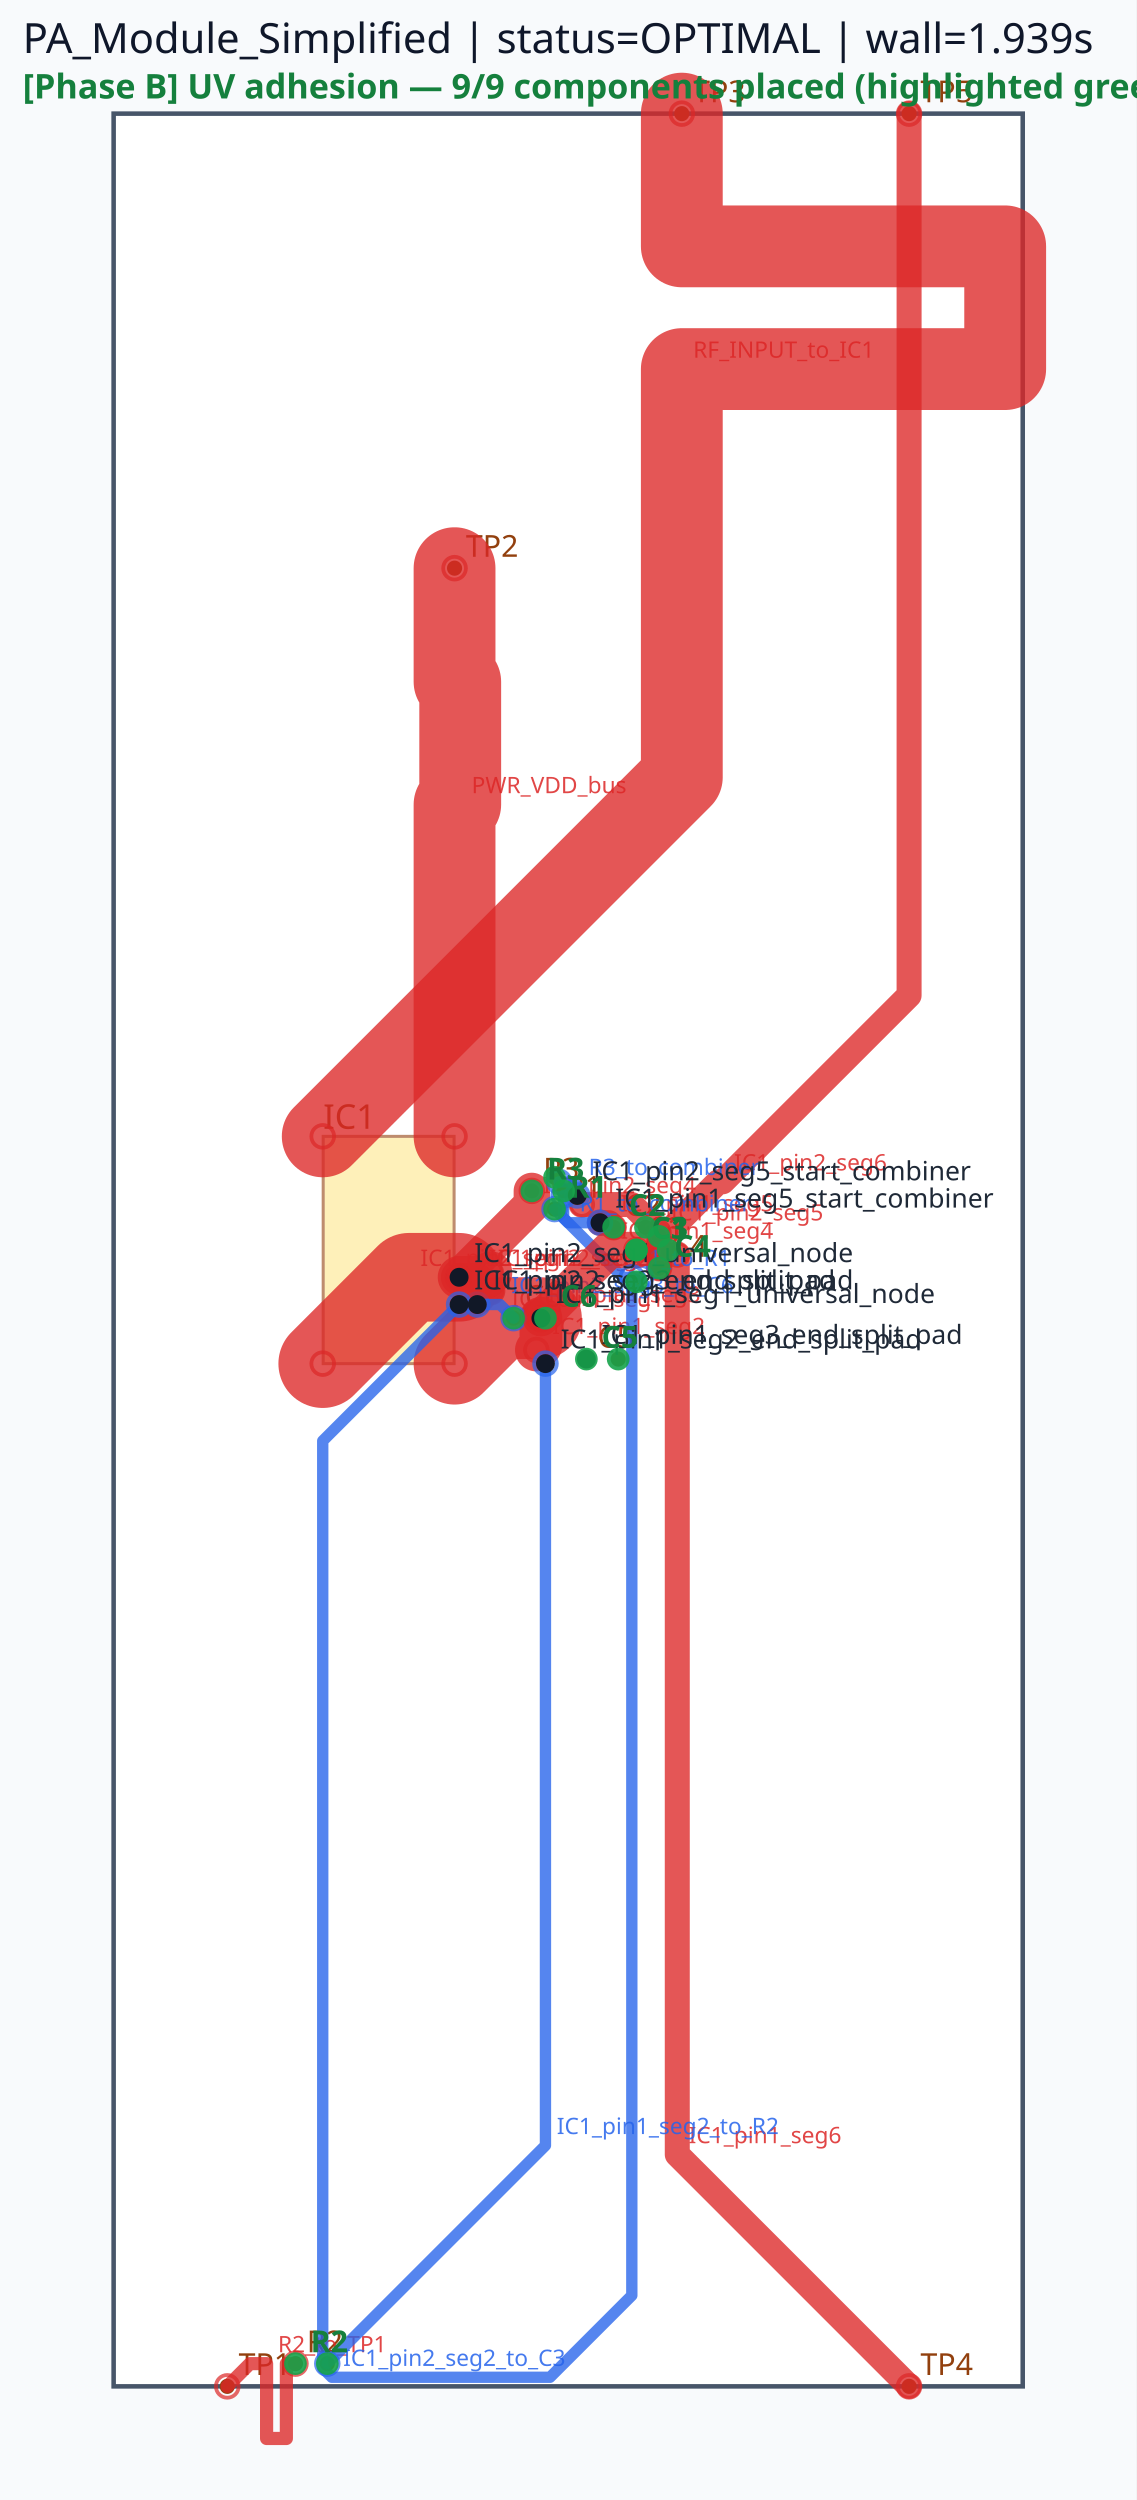
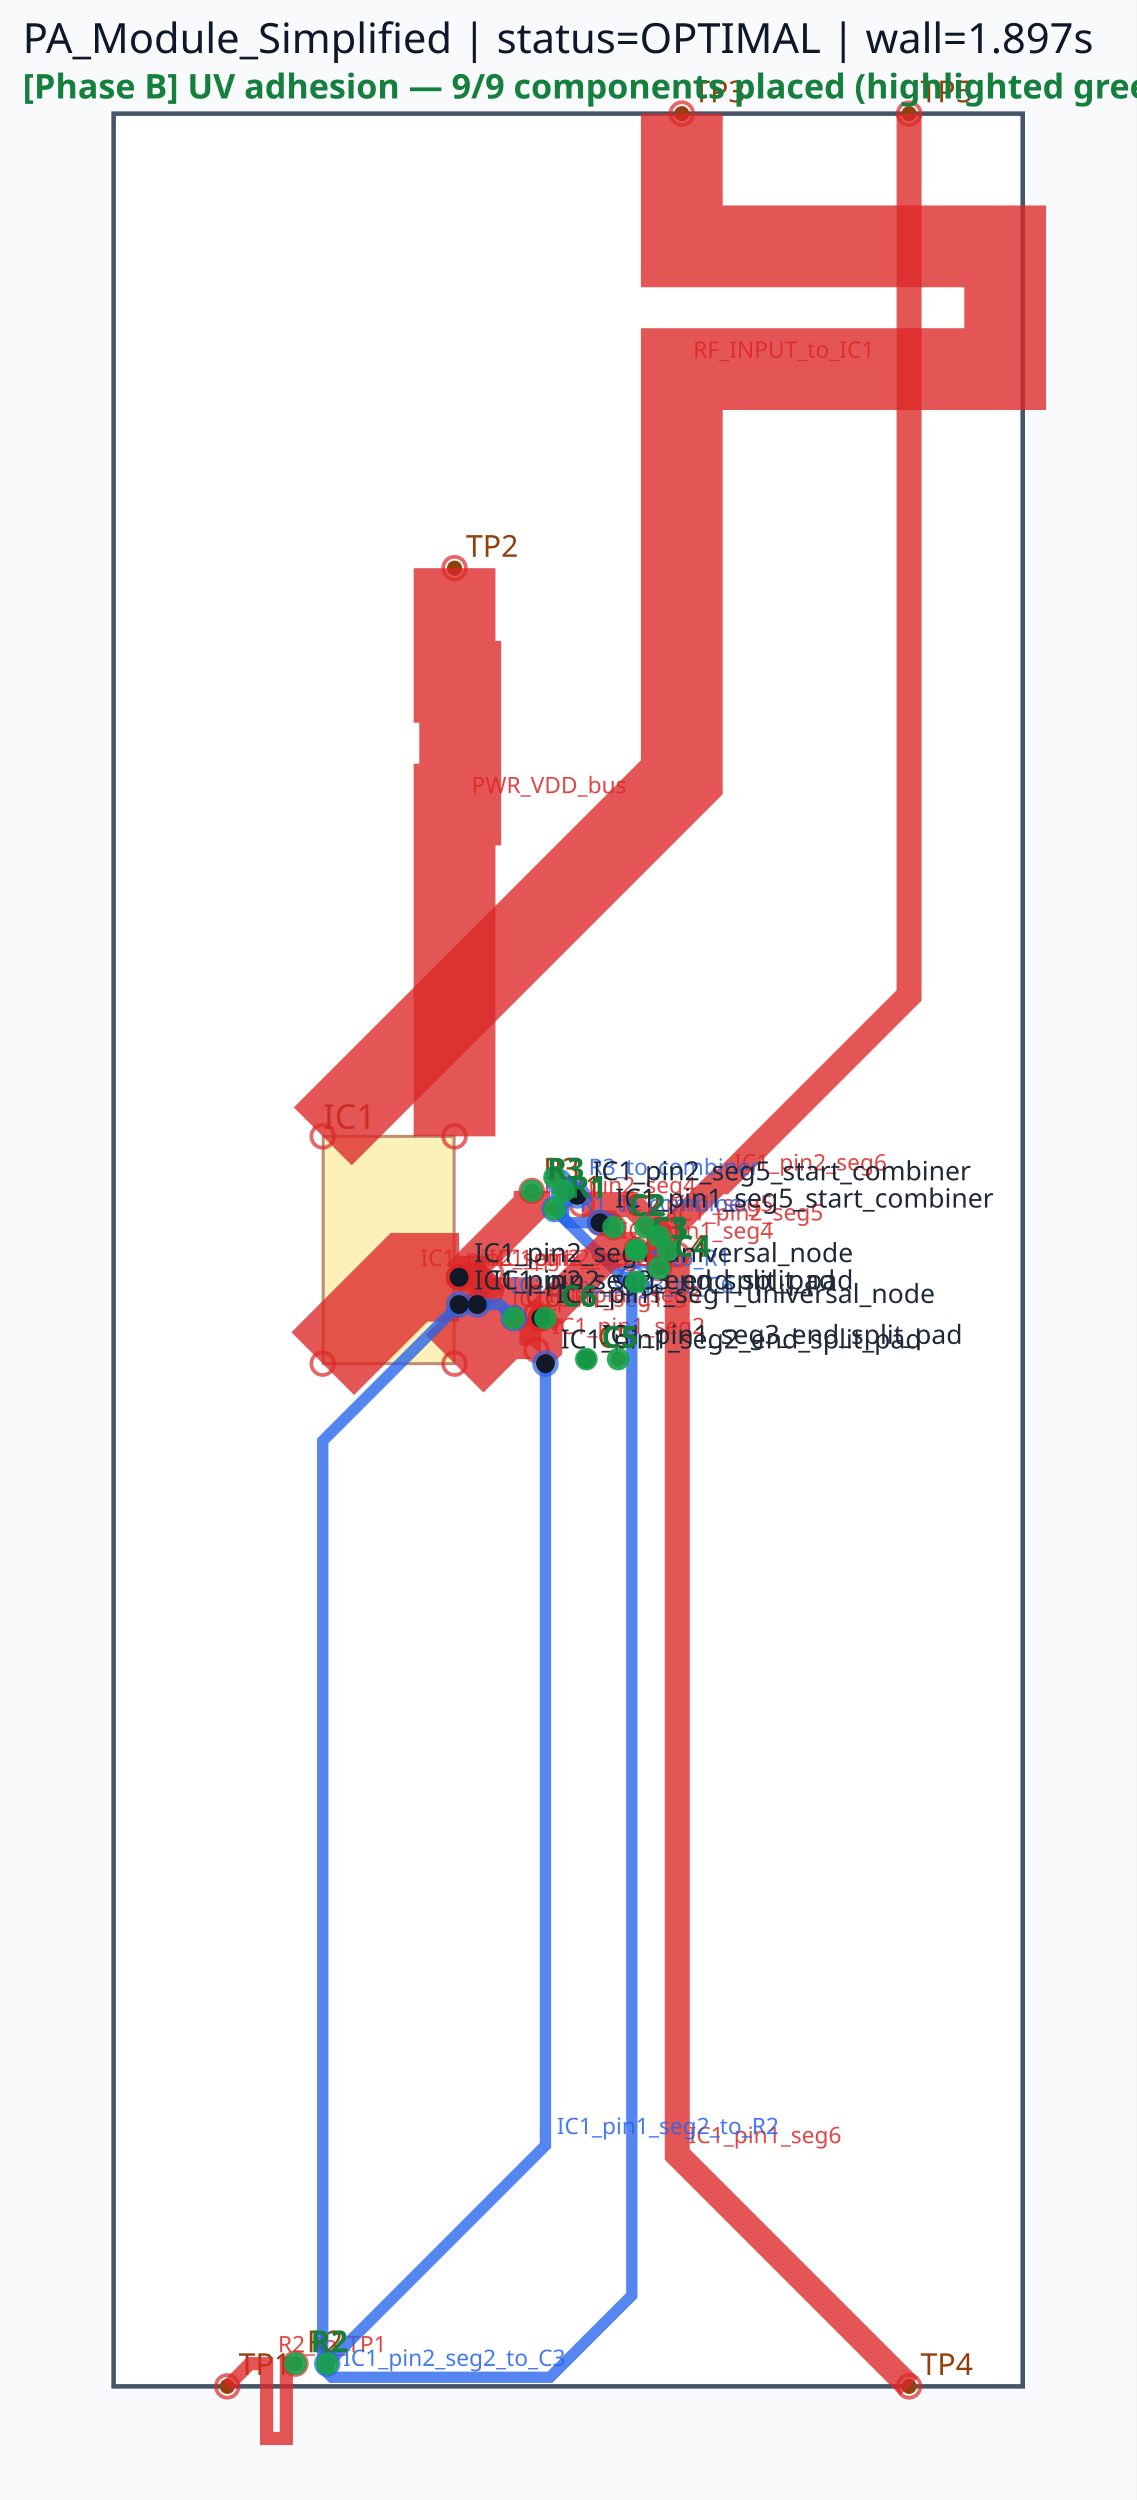
<svg xmlns="http://www.w3.org/2000/svg" viewBox="0 0 300.0 660.0" width="300.0" height="660.0">
  <rect x="0" y="0" width="100%" height="100%" fill="#f8fafc" />
  <rect x="30.00" y="30.00" width="240.00" height="600.00" fill="#ffffff" stroke="#475569" stroke-width="1.2" />
  <rect x="85.32" y="300.00" width="34.56" height="60.00" fill="#fde68a" stroke="#92400e" stroke-width="0.8" opacity="0.6" />
  <text x="85.32" y="298.00" font-family="sans-serif" font-size="9" fill="#92400e">IC1</text>
  <circle cx="60.00" cy="630.00" r="2" fill="#92400e" />
  <text x="63.00" y="627.00" font-family="sans-serif" font-size="8" fill="#92400e">TP1</text>
  <circle cx="120.00" cy="150.00" r="2" fill="#92400e" />
  <text x="123.00" y="147.00" font-family="sans-serif" font-size="8" fill="#92400e">TP2</text>
  <circle cx="180.00" cy="30.00" r="2" fill="#92400e" />
  <text x="183.00" y="27.00" font-family="sans-serif" font-size="8" fill="#92400e">TP3</text>
  <circle cx="240.00" cy="630.00" r="2" fill="#92400e" />
  <text x="243.00" y="627.00" font-family="sans-serif" font-size="8" fill="#92400e">TP4</text>
  <circle cx="240.00" cy="30.00" r="2" fill="#92400e" />
  <text x="243.00" y="27.00" font-family="sans-serif" font-size="8" fill="#92400e">TP5</text>
  <circle cx="168.00" cy="330.00" r="2" fill="#92400e" />
  <circle cx="168.00" cy="338.40" r="2" fill="#92400e" />
  <text x="171.00" y="327.00" font-family="sans-serif" font-size="8" fill="#92400e">C1</text>
  <circle cx="146.40" cy="319.20" r="2" fill="#92400e" />
  <circle cx="146.40" cy="310.80" r="2" fill="#92400e" />
  <text x="149.40" y="316.20" font-family="sans-serif" font-size="8" fill="#92400e">R1</text>
  <circle cx="162.00" cy="324.00" r="2" fill="#92400e" />
  <circle cx="170.40" cy="324.00" r="2" fill="#92400e" />
  <text x="165.00" y="321.00" font-family="sans-serif" font-size="8" fill="#92400e">C2</text>
  <circle cx="78.00" cy="624.00" r="2" fill="#92400e" />
  <circle cx="86.40" cy="624.00" r="2" fill="#92400e" />
  <text x="81.00" y="621.00" font-family="sans-serif" font-size="8" fill="#92400e">R2</text>
  <circle cx="168.00" cy="330.00" r="2" fill="#92400e" />
  <circle cx="176.40" cy="330.00" r="2" fill="#92400e" />
  <text x="171.00" y="327.00" font-family="sans-serif" font-size="8" fill="#92400e">C3</text>
  <circle cx="140.40" cy="314.40" r="2" fill="#92400e" />
  <circle cx="148.80" cy="314.40" r="2" fill="#92400e" />
  <text x="143.40" y="311.40" font-family="sans-serif" font-size="8" fill="#92400e">R3</text>
  <circle cx="174.00" cy="334.80" r="2" fill="#92400e" />
  <circle cx="174.00" cy="326.40" r="2" fill="#92400e" />
  <text x="177.00" y="331.80" font-family="sans-serif" font-size="8" fill="#92400e">C4</text>
  <circle cx="154.80" cy="358.80" r="2" fill="#92400e" />
  <circle cx="163.20" cy="358.80" r="2" fill="#92400e" />
  <text x="157.80" y="355.80" font-family="sans-serif" font-size="8" fill="#92400e">C5</text>
  <circle cx="144.00" cy="348.00" r="2" fill="#92400e" />
  <circle cx="135.60" cy="348.00" r="2" fill="#92400e" />
  <text x="138.60" y="345.00" font-family="sans-serif" font-size="8" fill="#92400e">C6</text>
-   <polyline points="85.20,360.00 108.00,337.20 121.20,337.20" fill="none" stroke="#dc2626" stroke-width="23.40" stroke-linecap="round" stroke-linejoin="round" opacity="0.78" />
+   <polyline points="85.20,360.00 108.00,337.20 121.20,337.20" fill="none" stroke="#dc2626" stroke-width="23.40" stroke-linecap="butt" stroke-linejoin="miter" opacity="0.78" />
  <circle cx="85.20" cy="360.00" r="3" fill="none" stroke="#dc2626" stroke-width="1.0" opacity="0.7" />
  <circle cx="121.20" cy="337.20" r="3" fill="none" stroke="#dc2626" stroke-width="1.0" opacity="0.7" />
  <text x="111.00" y="334.20" font-family="sans-serif" font-size="6" fill="#dc2626" opacity="0.85">IC1_pin2_seg1</text>
-   <polyline points="120.00,360.00 132.00,348.00 142.80,348.00" fill="none" stroke="#dc2626" stroke-width="21.60" stroke-linecap="round" stroke-linejoin="round" opacity="0.78" />
+   <polyline points="120.00,360.00 132.00,348.00 142.80,348.00" fill="none" stroke="#dc2626" stroke-width="21.60" stroke-linecap="butt" stroke-linejoin="miter" opacity="0.78" />
  <circle cx="120.00" cy="360.00" r="3" fill="none" stroke="#dc2626" stroke-width="1.0" opacity="0.7" />
  <circle cx="142.80" cy="348.00" r="3" fill="none" stroke="#dc2626" stroke-width="1.0" opacity="0.7" />
  <text x="135.00" y="345.00" font-family="sans-serif" font-size="6" fill="#dc2626" opacity="0.85">IC1_pin1_seg1</text>
-   <polyline points="121.20,337.20 140.40,318.00 140.40,314.40" fill="none" stroke="#dc2626" stroke-width="9.60" stroke-linecap="round" stroke-linejoin="round" opacity="0.78" />
+   <polyline points="121.20,337.20 140.40,318.00 140.40,314.40" fill="none" stroke="#dc2626" stroke-width="9.60" stroke-linecap="butt" stroke-linejoin="miter" opacity="0.78" />
  <circle cx="121.20" cy="337.20" r="3" fill="none" stroke="#dc2626" stroke-width="1.0" opacity="0.7" />
  <circle cx="140.40" cy="314.40" r="3" fill="none" stroke="#dc2626" stroke-width="1.0" opacity="0.7" />
  <text x="143.40" y="315.00" font-family="sans-serif" font-size="6" fill="#dc2626" opacity="0.85">IC1_pin2_seg4</text>
-   <polyline points="142.80,348.00 142.80,355.20 141.60,356.40" fill="none" stroke="#dc2626" stroke-width="11.28" stroke-linecap="round" stroke-linejoin="round" opacity="0.78" />
+   <polyline points="142.80,348.00 142.80,355.20 141.60,356.40" fill="none" stroke="#dc2626" stroke-width="11.28" stroke-linecap="butt" stroke-linejoin="miter" opacity="0.78" />
  <circle cx="142.80" cy="348.00" r="3" fill="none" stroke="#dc2626" stroke-width="1.0" opacity="0.7" />
  <circle cx="141.60" cy="356.40" r="3" fill="none" stroke="#dc2626" stroke-width="1.0" opacity="0.7" />
  <text x="145.80" y="352.20" font-family="sans-serif" font-size="6" fill="#dc2626" opacity="0.85">IC1_pin1_seg2</text>
-   <polyline points="158.40,322.80 160.80,322.80 162.00,324.00" fill="none" stroke="#dc2626" stroke-width="6.60" stroke-linecap="round" stroke-linejoin="round" opacity="0.78" />
+   <polyline points="158.40,322.80 160.80,322.80 162.00,324.00" fill="none" stroke="#dc2626" stroke-width="6.60" stroke-linecap="butt" stroke-linejoin="miter" opacity="0.78" />
  <circle cx="158.40" cy="322.80" r="3" fill="none" stroke="#dc2626" stroke-width="1.0" opacity="0.7" />
  <circle cx="162.00" cy="324.00" r="3" fill="none" stroke="#dc2626" stroke-width="1.0" opacity="0.7" />
  <text x="163.80" y="319.80" font-family="sans-serif" font-size="6" fill="#dc2626" opacity="0.85">IC1_pin1_seg5</text>
-   <polyline points="153.60,318.00 166.80,318.00 174.00,325.20 174.00,334.80" fill="none" stroke="#dc2626" stroke-width="6.60" stroke-linecap="round" stroke-linejoin="round" opacity="0.78" />
+   <polyline points="153.60,318.00 166.80,318.00 174.00,325.20 174.00,334.80" fill="none" stroke="#dc2626" stroke-width="6.60" stroke-linecap="butt" stroke-linejoin="miter" opacity="0.78" />
  <circle cx="153.60" cy="318.00" r="3" fill="none" stroke="#dc2626" stroke-width="1.0" opacity="0.7" />
  <circle cx="174.00" cy="334.80" r="3" fill="none" stroke="#dc2626" stroke-width="1.0" opacity="0.7" />
  <text x="177.00" y="322.20" font-family="sans-serif" font-size="6" fill="#dc2626" opacity="0.85">IC1_pin2_seg5</text>
-   <polyline points="142.80,348.00 141.60,346.80" fill="none" stroke="#dc2626" stroke-width="7.62" stroke-linecap="round" stroke-linejoin="round" opacity="0.78" />
+   <polyline points="142.80,348.00 141.60,346.80" fill="none" stroke="#dc2626" stroke-width="7.62" stroke-linecap="butt" stroke-linejoin="miter" opacity="0.78" />
  <circle cx="142.80" cy="348.00" r="3" fill="none" stroke="#dc2626" stroke-width="1.0" opacity="0.7" />
  <circle cx="141.60" cy="346.80" r="3" fill="none" stroke="#dc2626" stroke-width="1.0" opacity="0.7" />
  <text x="144.60" y="343.80" font-family="sans-serif" font-size="6" fill="#dc2626" opacity="0.85">IC1_pin1_seg3</text>
-   <polyline points="121.20,337.20 126.00,337.20 129.60,340.80" fill="none" stroke="#dc2626" stroke-width="7.62" stroke-linecap="round" stroke-linejoin="round" opacity="0.78" />
+   <polyline points="121.20,337.20 126.00,337.20 129.60,340.80" fill="none" stroke="#dc2626" stroke-width="7.62" stroke-linecap="butt" stroke-linejoin="miter" opacity="0.78" />
  <circle cx="121.20" cy="337.20" r="3" fill="none" stroke="#dc2626" stroke-width="1.0" opacity="0.7" />
  <circle cx="129.60" cy="340.80" r="3" fill="none" stroke="#dc2626" stroke-width="1.0" opacity="0.7" />
  <text x="129.00" y="334.20" font-family="sans-serif" font-size="6" fill="#dc2626" opacity="0.85">IC1_pin2_seg3</text>
-   <polyline points="180.00,30.00 180.00,65.04 265.37,65.04 265.37,97.44 180.00,97.44 180.00,170.16 180.00,205.20 85.20,300.00" fill="none" stroke="#dc2626" stroke-width="21.60" stroke-linecap="round" stroke-linejoin="round" opacity="0.78" />
+   <polyline points="180.00,30.00 180.00,65.04 265.37,65.04 265.37,97.44 180.00,97.44 180.00,170.16 180.00,205.20 85.20,300.00" fill="none" stroke="#dc2626" stroke-width="21.60" stroke-linecap="butt" stroke-linejoin="miter" opacity="0.78" />
  <circle cx="180.00" cy="30.00" r="3" fill="none" stroke="#dc2626" stroke-width="1.0" opacity="0.7" />
  <circle cx="85.20" cy="300.00" r="3" fill="none" stroke="#dc2626" stroke-width="1.0" opacity="0.7" />
  <text x="183.00" y="94.44" font-family="sans-serif" font-size="6" fill="#dc2626" opacity="0.85">RF_INPUT_to_IC1</text>
-   <polyline points="120.00,150.00 120.00,180.00 121.50,180.00 121.50,212.40 120.00,212.40 120.00,270.00 120.00,300.00" fill="none" stroke="#dc2626" stroke-width="21.60" stroke-linecap="round" stroke-linejoin="round" opacity="0.78" />
+   <polyline points="120.00,150.00 120.00,180.00 121.50,180.00 121.50,212.40 120.00,212.40 120.00,270.00 120.00,300.00" fill="none" stroke="#dc2626" stroke-width="21.60" stroke-linecap="butt" stroke-linejoin="miter" opacity="0.78" />
  <circle cx="120.00" cy="150.00" r="3" fill="none" stroke="#dc2626" stroke-width="1.0" opacity="0.7" />
  <circle cx="120.00" cy="300.00" r="3" fill="none" stroke="#dc2626" stroke-width="1.0" opacity="0.7" />
  <text x="124.50" y="209.40" font-family="sans-serif" font-size="6" fill="#dc2626" opacity="0.85">PWR_VDD_bus</text>
-   <polyline points="178.80,331.20 178.80,568.80 240.00,630.00" fill="none" stroke="#dc2626" stroke-width="6.60" stroke-linecap="round" stroke-linejoin="round" opacity="0.78" />
+   <polyline points="178.80,331.20 178.80,568.80 240.00,630.00" fill="none" stroke="#dc2626" stroke-width="6.60" stroke-linecap="butt" stroke-linejoin="miter" opacity="0.78" />
  <circle cx="178.80" cy="331.20" r="3" fill="none" stroke="#dc2626" stroke-width="1.0" opacity="0.7" />
  <circle cx="240.00" cy="630.00" r="3" fill="none" stroke="#dc2626" stroke-width="1.0" opacity="0.7" />
  <text x="181.80" y="565.80" font-family="sans-serif" font-size="6" fill="#dc2626" opacity="0.85">IC1_pin1_seg6</text>
-   <polyline points="174.00,332.40 174.00,327.60 189.60,312.00 190.80,312.00 240.00,262.80 240.00,30.00" fill="none" stroke="#dc2626" stroke-width="6.60" stroke-linecap="round" stroke-linejoin="round" opacity="0.78" />
+   <polyline points="174.00,332.40 174.00,327.60 189.60,312.00 190.80,312.00 240.00,262.80 240.00,30.00" fill="none" stroke="#dc2626" stroke-width="6.60" stroke-linecap="butt" stroke-linejoin="miter" opacity="0.78" />
  <circle cx="174.00" cy="332.40" r="3" fill="none" stroke="#dc2626" stroke-width="1.0" opacity="0.7" />
  <circle cx="240.00" cy="30.00" r="3" fill="none" stroke="#dc2626" stroke-width="1.0" opacity="0.7" />
  <text x="193.80" y="309.00" font-family="sans-serif" font-size="6" fill="#dc2626" opacity="0.85">IC1_pin2_seg6</text>
-   <polyline points="78.00,624.00 75.60,624.00 75.60,643.76 70.38,643.76 70.38,624.00 68.40,624.00 66.00,624.00 60.00,630.00" fill="none" stroke="#dc2626" stroke-width="3.48" stroke-linecap="round" stroke-linejoin="round" opacity="0.78" />
+   <polyline points="78.00,624.00 75.60,624.00 75.60,643.76 70.38,643.76 70.38,624.00 68.40,624.00 66.00,624.00 60.00,630.00" fill="none" stroke="#dc2626" stroke-width="3.48" stroke-linecap="butt" stroke-linejoin="miter" opacity="0.78" />
  <circle cx="78.00" cy="624.00" r="3" fill="none" stroke="#dc2626" stroke-width="1.0" opacity="0.7" />
  <circle cx="60.00" cy="630.00" r="3" fill="none" stroke="#dc2626" stroke-width="1.0" opacity="0.7" />
  <text x="73.38" y="621.00" font-family="sans-serif" font-size="6" fill="#dc2626" opacity="0.85">R2_to_TP1</text>
-   <polyline points="144.00,360.00 144.00,566.40 86.40,624.00" fill="none" stroke="#2563eb" stroke-width="3.00" stroke-linecap="round" stroke-linejoin="round" opacity="0.78" />
+   <polyline points="144.00,360.00 144.00,566.40 86.40,624.00" fill="none" stroke="#2563eb" stroke-width="3.00" stroke-linecap="butt" stroke-linejoin="miter" opacity="0.78" />
  <circle cx="144.00" cy="360.00" r="3" fill="none" stroke="#2563eb" stroke-width="1.0" opacity="0.7" />
  <circle cx="86.40" cy="624.00" r="3" fill="none" stroke="#2563eb" stroke-width="1.0" opacity="0.7" />
  <text x="147.00" y="563.40" font-family="sans-serif" font-size="6" fill="#2563eb" opacity="0.85">IC1_pin1_seg2_to_R2</text>
-   <polyline points="169.20,337.20 164.40,337.20 146.40,319.20" fill="none" stroke="#2563eb" stroke-width="3.00" stroke-linecap="round" stroke-linejoin="round" opacity="0.78" />
+   <polyline points="169.20,337.20 164.40,337.20 146.40,319.20" fill="none" stroke="#2563eb" stroke-width="3.00" stroke-linecap="butt" stroke-linejoin="miter" opacity="0.78" />
  <circle cx="169.20" cy="337.20" r="3" fill="none" stroke="#2563eb" stroke-width="1.0" opacity="0.7" />
  <circle cx="146.40" cy="319.20" r="3" fill="none" stroke="#2563eb" stroke-width="1.0" opacity="0.7" />
  <text x="167.40" y="334.20" font-family="sans-serif" font-size="6" fill="#2563eb" opacity="0.85">C1_to_R1</text>
-   <polyline points="148.80,315.60 148.80,321.60 150.00,322.80 158.40,322.80" fill="none" stroke="#2563eb" stroke-width="3.00" stroke-linecap="round" stroke-linejoin="round" opacity="0.78" />
+   <polyline points="148.80,315.60 148.80,321.60 150.00,322.80 158.40,322.80" fill="none" stroke="#2563eb" stroke-width="3.00" stroke-linecap="butt" stroke-linejoin="miter" opacity="0.78" />
  <circle cx="148.80" cy="315.60" r="3" fill="none" stroke="#2563eb" stroke-width="1.0" opacity="0.7" />
  <circle cx="158.40" cy="322.80" r="3" fill="none" stroke="#2563eb" stroke-width="1.0" opacity="0.7" />
  <text x="153.00" y="319.80" font-family="sans-serif" font-size="6" fill="#2563eb" opacity="0.85">R1_to_combiner</text>
-   <polyline points="147.60,312.00 151.20,312.00 152.40,313.20 152.40,315.60" fill="none" stroke="#2563eb" stroke-width="3.00" stroke-linecap="round" stroke-linejoin="round" opacity="0.78" />
+   <polyline points="147.60,312.00 151.20,312.00 152.40,313.20 152.40,315.60" fill="none" stroke="#2563eb" stroke-width="3.00" stroke-linecap="butt" stroke-linejoin="miter" opacity="0.78" />
  <circle cx="147.60" cy="312.00" r="3" fill="none" stroke="#2563eb" stroke-width="1.0" opacity="0.7" />
  <circle cx="152.40" cy="315.60" r="3" fill="none" stroke="#2563eb" stroke-width="1.0" opacity="0.7" />
  <text x="155.40" y="310.20" font-family="sans-serif" font-size="6" fill="#2563eb" opacity="0.85">R3_to_combiner</text>
-   <polyline points="126.00,344.40 132.00,344.40 135.60,348.00" fill="none" stroke="#2563eb" stroke-width="3.00" stroke-linecap="round" stroke-linejoin="round" opacity="0.78" />
+   <polyline points="126.00,344.40 132.00,344.40 135.60,348.00" fill="none" stroke="#2563eb" stroke-width="3.00" stroke-linecap="butt" stroke-linejoin="miter" opacity="0.78" />
  <circle cx="126.00" cy="344.40" r="3" fill="none" stroke="#2563eb" stroke-width="1.0" opacity="0.7" />
  <circle cx="135.60" cy="348.00" r="3" fill="none" stroke="#2563eb" stroke-width="1.0" opacity="0.7" />
  <text x="135.00" y="341.40" font-family="sans-serif" font-size="6" fill="#2563eb" opacity="0.85">IC1_pin2_seg3_to_C6</text>
-   <polyline points="142.80,348.00 160.80,330.00 168.00,330.00" fill="none" stroke="#dc2626" stroke-width="9.60" stroke-linecap="round" stroke-linejoin="round" opacity="0.78" />
+   <polyline points="142.80,348.00 160.80,330.00 168.00,330.00" fill="none" stroke="#dc2626" stroke-width="9.60" stroke-linecap="butt" stroke-linejoin="miter" opacity="0.78" />
  <circle cx="142.80" cy="348.00" r="3" fill="none" stroke="#dc2626" stroke-width="1.0" opacity="0.7" />
  <circle cx="168.00" cy="330.00" r="3" fill="none" stroke="#dc2626" stroke-width="1.0" opacity="0.7" />
  <text x="163.80" y="327.00" font-family="sans-serif" font-size="6" fill="#dc2626" opacity="0.85">IC1_pin1_seg4</text>
-   <polyline points="121.20,337.20 128.40,337.20 129.60,336.00" fill="none" stroke="#dc2626" stroke-width="11.28" stroke-linecap="round" stroke-linejoin="round" opacity="0.78" />
+   <polyline points="121.20,337.20 128.40,337.20 129.60,336.00" fill="none" stroke="#dc2626" stroke-width="11.28" stroke-linecap="butt" stroke-linejoin="miter" opacity="0.78" />
  <circle cx="121.20" cy="337.20" r="3" fill="none" stroke="#dc2626" stroke-width="1.0" opacity="0.7" />
  <circle cx="129.60" cy="336.00" r="3" fill="none" stroke="#dc2626" stroke-width="1.0" opacity="0.7" />
  <text x="131.40" y="334.20" font-family="sans-serif" font-size="6" fill="#dc2626" opacity="0.85">IC1_pin2_seg2</text>
-   <polyline points="121.20,344.40 85.20,380.40 85.20,625.20 87.60,627.60 145.20,627.60 166.80,606.00 166.80,337.20" fill="none" stroke="#2563eb" stroke-width="3.00" stroke-linecap="round" stroke-linejoin="round" opacity="0.78" />
+   <polyline points="121.20,344.40 85.20,380.40 85.20,625.20 87.60,627.60 145.20,627.60 166.80,606.00 166.80,337.20" fill="none" stroke="#2563eb" stroke-width="3.00" stroke-linecap="butt" stroke-linejoin="miter" opacity="0.78" />
  <circle cx="121.20" cy="344.40" r="3" fill="none" stroke="#2563eb" stroke-width="1.0" opacity="0.7" />
  <circle cx="166.80" cy="337.20" r="3" fill="none" stroke="#2563eb" stroke-width="1.0" opacity="0.7" />
  <text x="90.60" y="624.60" font-family="sans-serif" font-size="6" fill="#2563eb" opacity="0.85">IC1_pin2_seg2_to_C3</text>
  <circle cx="142.80" cy="348.00" r="2.5" fill="#111827" />
  <text x="146.80" y="344.00" font-family="sans-serif" font-size="7" fill="#1f2937">IC1_pin1_seg1_universal_node</text>
  <circle cx="144.00" cy="360.00" r="2.5" fill="#111827" />
  <text x="148.00" y="356.00" font-family="sans-serif" font-size="7" fill="#1f2937">IC1_pin1_seg2_end_split_pad</text>
  <circle cx="154.80" cy="358.80" r="2.5" fill="#111827" />
  <text x="158.80" y="354.80" font-family="sans-serif" font-size="7" fill="#1f2937">IC1_pin1_seg3_end_split_pad</text>
  <circle cx="158.40" cy="322.80" r="2.5" fill="#111827" />
  <text x="162.40" y="318.80" font-family="sans-serif" font-size="7" fill="#1f2937">IC1_pin1_seg5_start_combiner</text>
  <circle cx="121.20" cy="337.20" r="2.5" fill="#111827" />
  <text x="125.20" y="333.20" font-family="sans-serif" font-size="7" fill="#1f2937">IC1_pin2_seg1_universal_node</text>
  <circle cx="121.20" cy="344.40" r="2.5" fill="#111827" />
  <text x="125.20" y="340.40" font-family="sans-serif" font-size="7" fill="#1f2937">IC1_pin2_seg2_end_split_pad</text>
  <circle cx="126.00" cy="344.40" r="2.5" fill="#111827" />
  <text x="130.00" y="340.40" font-family="sans-serif" font-size="7" fill="#1f2937">IC1_pin2_seg3_end_split_pad</text>
  <circle cx="152.40" cy="315.60" r="2.5" fill="#111827" />
  <text x="156.40" y="311.60" font-family="sans-serif" font-size="7" fill="#1f2937">IC1_pin2_seg5_start_combiner</text>
-   <text x="6" y="14" font-family="sans-serif" font-size="11" fill="#0f172a">PA_Module_Simplified | status=OPTIMAL | wall=1.939s</text>
+   <text x="6" y="14" font-family="sans-serif" font-size="11" fill="#0f172a">PA_Module_Simplified | status=OPTIMAL | wall=1.897s</text>
  <circle cx="168.00" cy="330.00" r="3" fill="#16a34a" opacity="0.9" />
  <circle cx="168.00" cy="338.40" r="3" fill="#16a34a" opacity="0.9" />
  <text x="172.00" y="327.00" font-family="sans-serif" font-size="8" fill="#15803d" font-weight="bold">C1</text>
  <circle cx="146.40" cy="319.20" r="3" fill="#16a34a" opacity="0.9" />
  <circle cx="146.40" cy="310.80" r="3" fill="#16a34a" opacity="0.9" />
  <text x="150.40" y="316.20" font-family="sans-serif" font-size="8" fill="#15803d" font-weight="bold">R1</text>
  <circle cx="162.00" cy="324.00" r="3" fill="#16a34a" opacity="0.9" />
  <circle cx="170.40" cy="324.00" r="3" fill="#16a34a" opacity="0.9" />
  <text x="166.00" y="321.00" font-family="sans-serif" font-size="8" fill="#15803d" font-weight="bold">C2</text>
  <circle cx="78.00" cy="624.00" r="3" fill="#16a34a" opacity="0.9" />
  <circle cx="86.40" cy="624.00" r="3" fill="#16a34a" opacity="0.9" />
  <text x="82.00" y="621.00" font-family="sans-serif" font-size="8" fill="#15803d" font-weight="bold">R2</text>
  <circle cx="168.00" cy="330.00" r="3" fill="#16a34a" opacity="0.9" />
  <circle cx="176.40" cy="330.00" r="3" fill="#16a34a" opacity="0.9" />
  <text x="172.00" y="327.00" font-family="sans-serif" font-size="8" fill="#15803d" font-weight="bold">C3</text>
  <circle cx="140.40" cy="314.40" r="3" fill="#16a34a" opacity="0.9" />
  <circle cx="148.80" cy="314.40" r="3" fill="#16a34a" opacity="0.9" />
  <text x="144.40" y="311.40" font-family="sans-serif" font-size="8" fill="#15803d" font-weight="bold">R3</text>
  <circle cx="174.00" cy="334.80" r="3" fill="#16a34a" opacity="0.9" />
  <circle cx="174.00" cy="326.40" r="3" fill="#16a34a" opacity="0.9" />
  <text x="178.00" y="331.80" font-family="sans-serif" font-size="8" fill="#15803d" font-weight="bold">C4</text>
  <circle cx="154.80" cy="358.80" r="3" fill="#16a34a" opacity="0.9" />
  <circle cx="163.20" cy="358.80" r="3" fill="#16a34a" opacity="0.9" />
  <text x="158.80" y="355.80" font-family="sans-serif" font-size="8" fill="#15803d" font-weight="bold">C5</text>
  <circle cx="144.00" cy="348.00" r="3" fill="#16a34a" opacity="0.9" />
  <circle cx="135.60" cy="348.00" r="3" fill="#16a34a" opacity="0.9" />
  <text x="148.00" y="345.00" font-family="sans-serif" font-size="8" fill="#15803d" font-weight="bold">C6</text>
  <text x="6" y="26" font-family="sans-serif" font-size="9" font-weight="bold" fill="#15803d">[Phase B] UV adhesion — 9/9 components placed (highlighted green)</text>
</svg>
